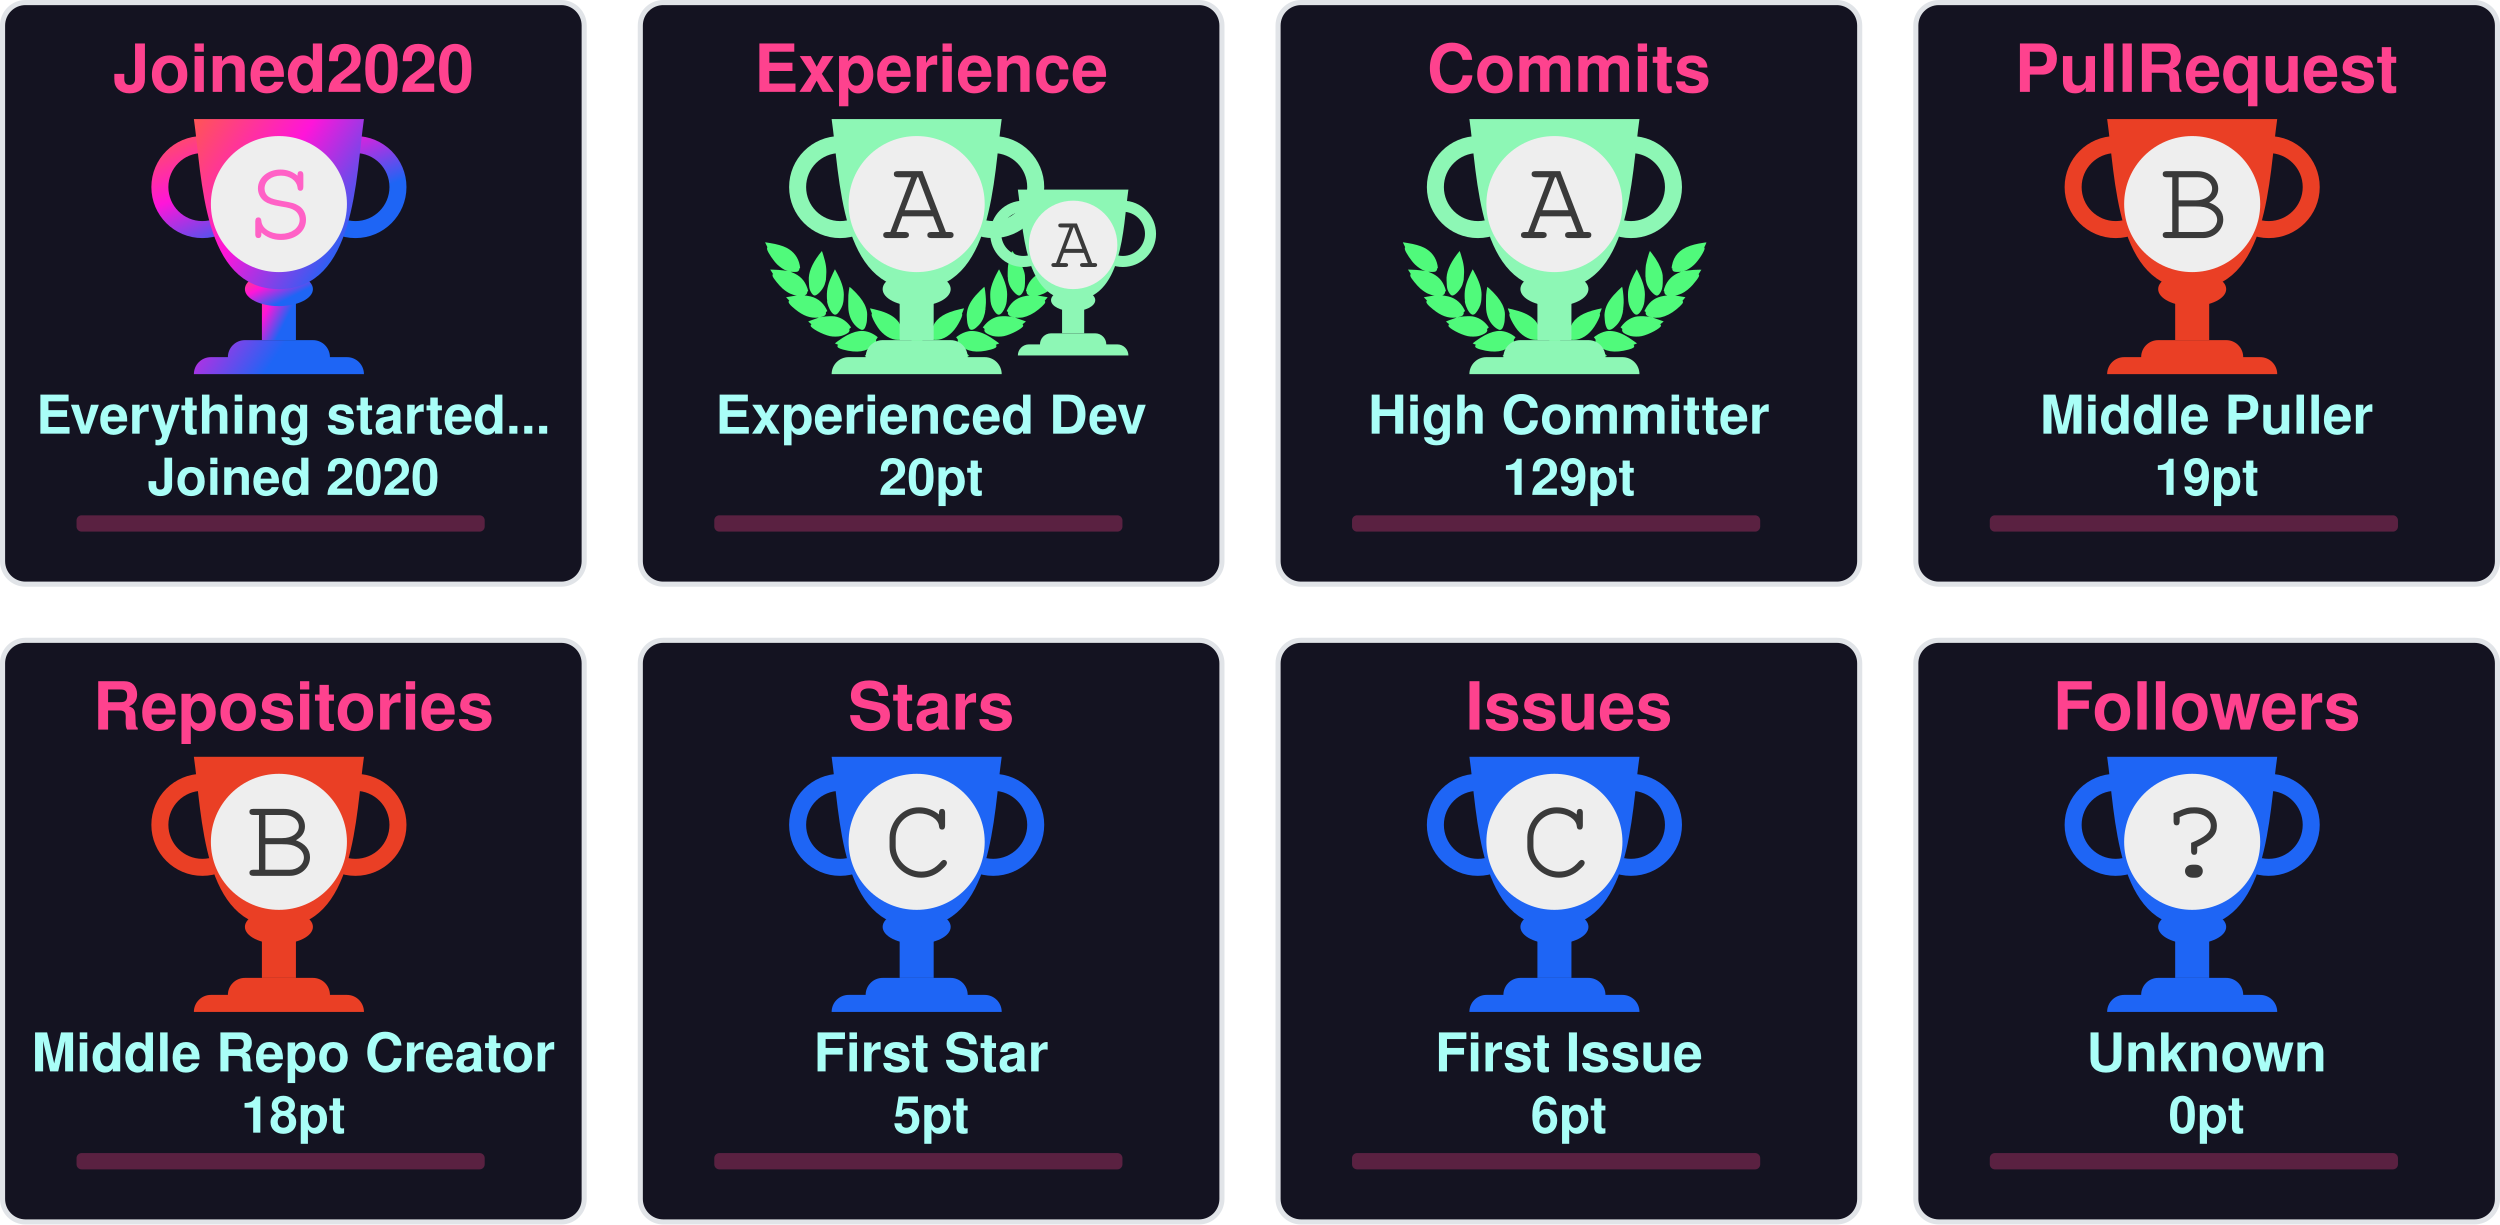
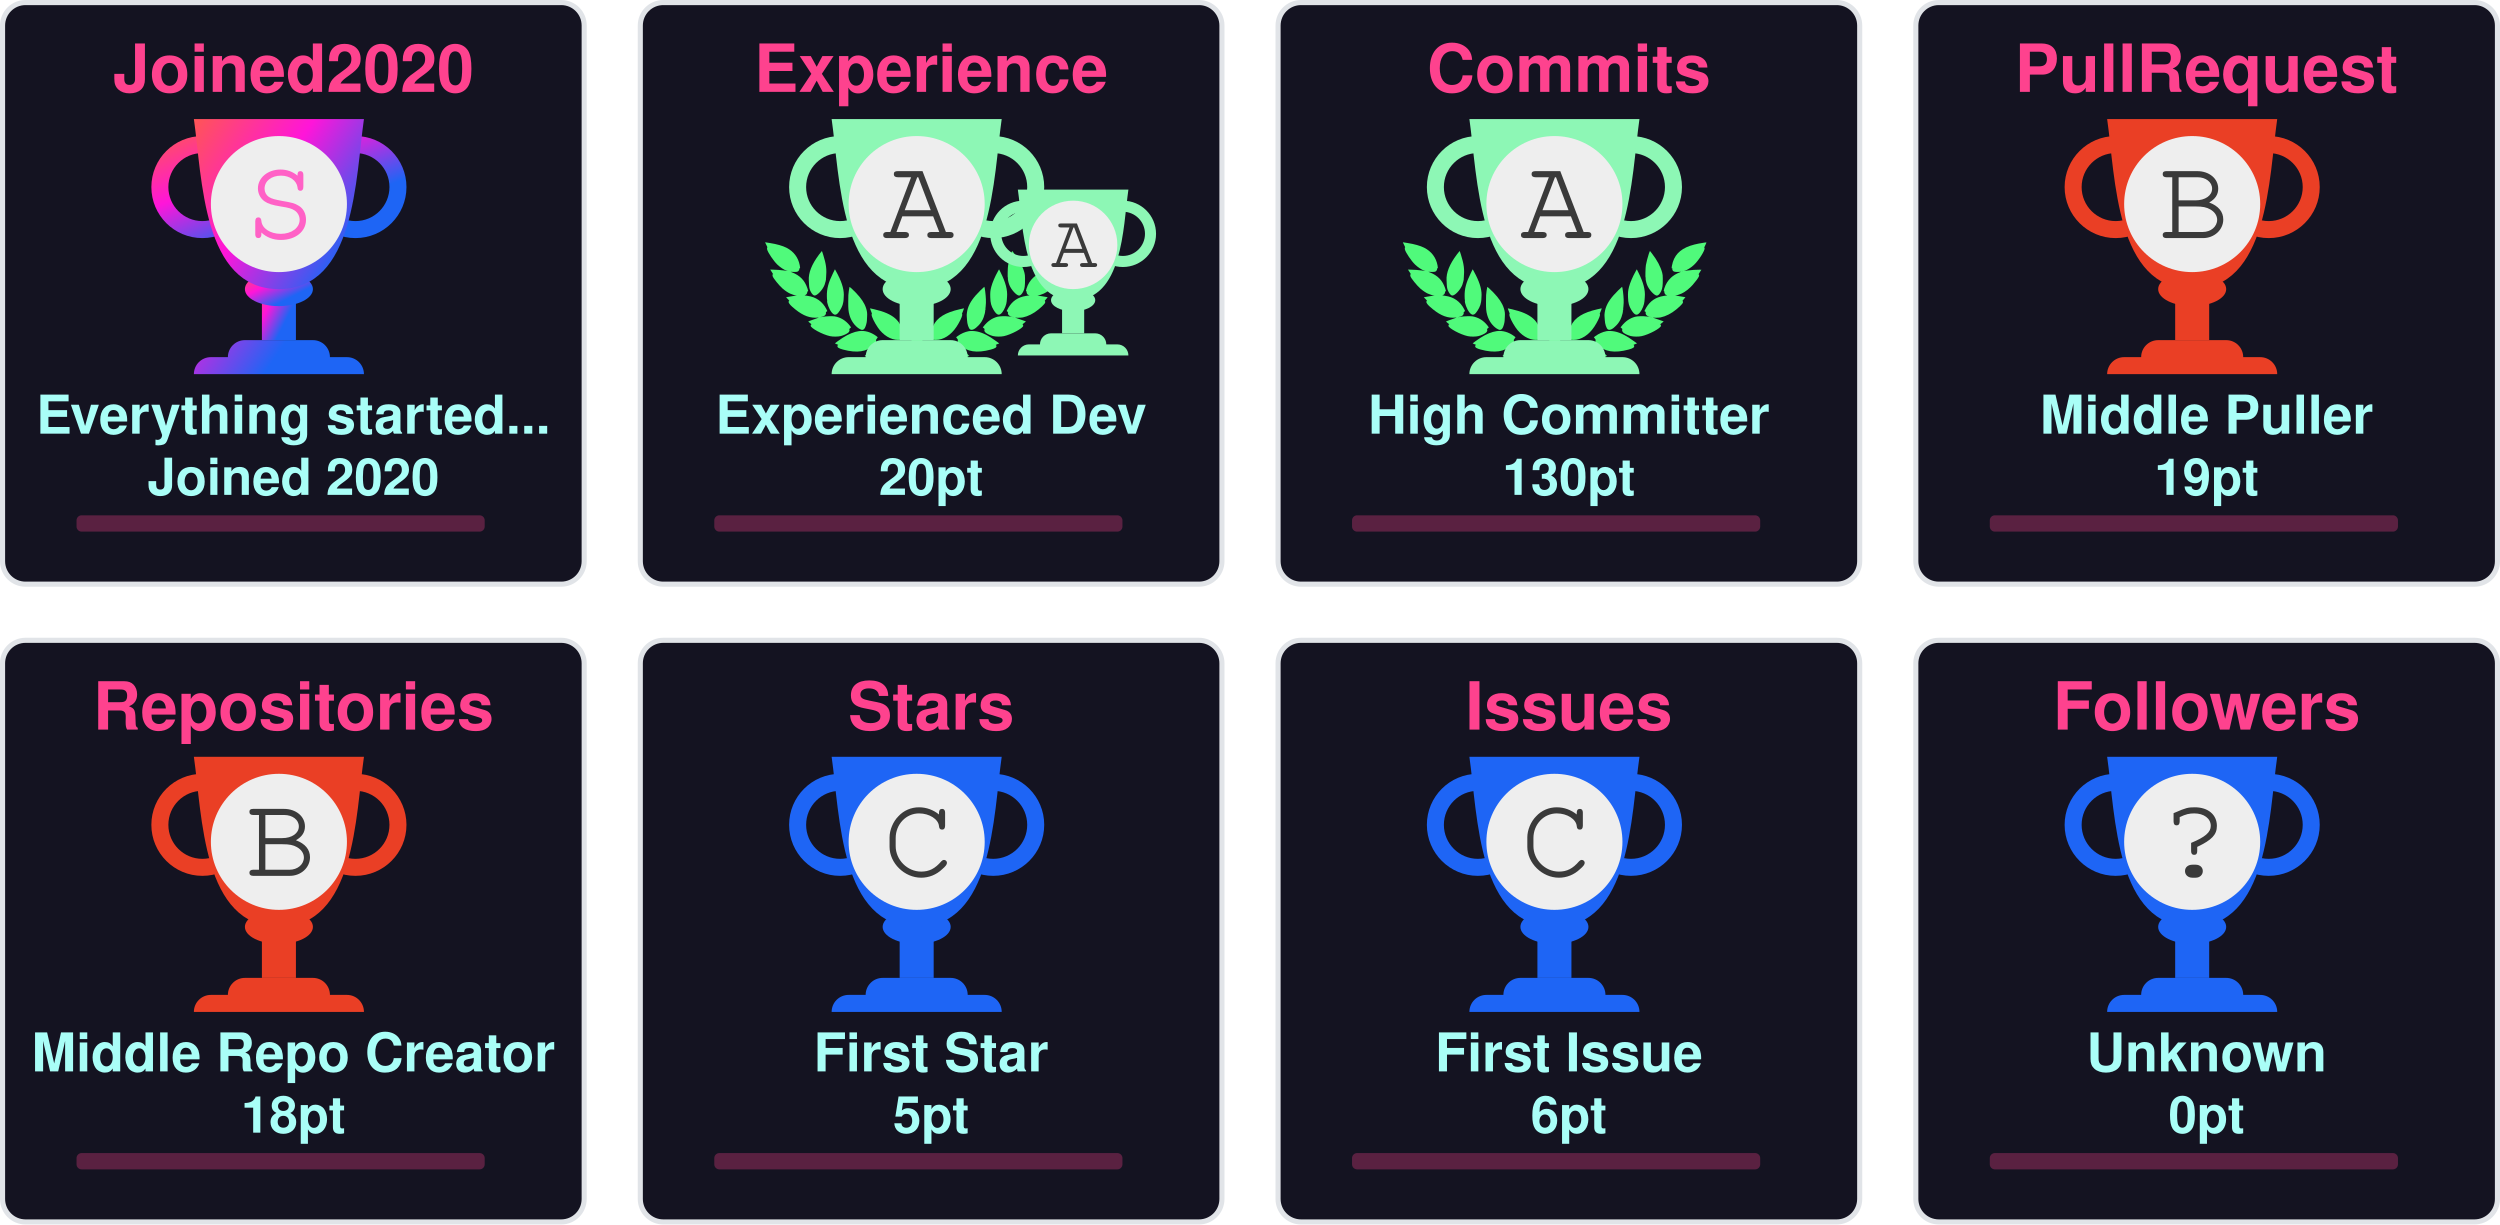
<svg xmlns="http://www.w3.org/2000/svg" width="490" height="240" viewBox="0 0 490 240" fill="none">
  <svg x="0" y="0" width="115" height="115" viewBox="0 0 115 115" fill="none">
    <rect x="0.5" y="0.5" rx="4.5" width="114" height="114" stroke="#e1e4e8" fill="#141321" stroke-opacity="1" fill-opacity="1" />
    <defs>
      <linearGradient id="SECRET" gradientTransform="rotate(45)">
        <stop offset="0%" stop-color="#ff5555" />
        <stop offset="50%" stop-color="#ff15d9" />
        <stop offset="100%" stop-color="#1E65F5" />
      </linearGradient>
    </defs>
    <svg x="28" y="20" width="100" height="100" viewBox="0 0 30 30" fill="url(#SECRET)">
      <path d="M7 10h2v4H7v-4z" />
      <path d="M10 11c0 .552-.895 1-2 1s-2-.448-2-1 .895-1 2-1 2 .448 2 1z" />
      <path fill-rule="evenodd" d="M12.5 3a2 2 0 1 0 0 4 2 2 0 0 0 0-4zm-3 2a3 3 0 1 1 6 0 3 3 0 0 1-6 0zm-6-2a2 2 0 1 0 0 4 2 2 0 0 0 0-4zm-3 2a3 3 0 1 1 6 0 3 3 0 0 1-6 0z" />
      <path d="M3 1h10c-.495 3.467-.5 10-5 10S3.495 4.467 3 1zm0 15a1 1 0 0 1 1-1h8a1 1 0 0 1 1 1H3zm2-1a1 1 0 0 1 1-1h4a1 1 0 0 1 1 1H5z" />
      <circle cx="8" cy="6" r="4" fill="#EEEEEE" />
      <text x="6" y="8" font-family="Courier, Monospace" font-size="7" fill="#ff61c6">S</text>
    </svg>
    <text x="50%" y="18" text-anchor="middle" font-family="Segoe UI,Helvetica,Arial,sans-serif,Apple Color Emoji,Segoe UI Emoji" font-weight="bold" font-size="13" fill="#fe428e">Joined2020</text>
    <text x="50%" y="85" text-anchor="middle" font-family="Segoe UI,Helvetica,Arial,sans-serif,Apple Color Emoji,Segoe UI Emoji" font-weight="bold" font-size="10.5" fill="#a9fef7">Everything started...</text>
    <text x="50%" y="97" text-anchor="middle" font-family="Segoe UI,Helvetica,Arial,sans-serif,Apple Color Emoji,Segoe UI Emoji" font-weight="bold" font-size="10" fill="#a9fef7">Joined 2020</text>
    <style>
    @keyframes Joined2020RankAnimation {
      from {
        width: 0px;
      }
      to {
        width: 80px;
      }
    }
    #Joined2020-rank-progress{
      animation: Joined2020RankAnimation 1s forwards ease-in-out;
    }
    </style>
    <rect x="15" y="101" rx="1" width="80" height="3.2" opacity="0.3" fill="#fe428e" />
    <rect id="Joined2020-rank-progress" x="15" y="101" rx="1" height="3.2" fill="#fe428e" />
  </svg>
  <svg x="125" y="0" width="115" height="115" viewBox="0 0 115 115" fill="none">
    <rect x="0.5" y="0.5" rx="4.5" width="114" height="114" stroke="#e1e4e8" fill="#141321" stroke-opacity="1" fill-opacity="1" />
    <svg width="90pt" height="90pt" viewBox="0 0 100 100" preserveAspectRatio="xMidYMid meet">
      <g transform="translate(20,60) scale(0.004,-0.004)" fill="#50fa7b" stroke="none">
        <path d="M200 5103 c0 -2 18 -40 41 -84 47 -95 62 -132 50 -125 -15 10 -18 -39 -6 -87 31 -121 265 -468 412 -608 124 -119 281 -222 383 -251 36 -10 49 -16 30 -13 -19 3 -78 12 -130 20 -117 17 -353 35 -477 35 l-93 0 53 -82 c72 -112 72 -112 59 -104 -18 11 -26 -41 -13 -84 25 -84 261 -376 404 -502 95 -83 222 -168 304 -205 98 -43 194 -73 242 -74 l46 -1 -45 -8 c-25 -5 -124 -21 -220 -36 -96 -15 -177 -29 -180 -31 -2 -2 0 -7 5 -11 27 -19 138 -144 123 -139 -18 6 -28 -10 -28 -47 0 -38 53 -108 141 -187 349 -313 631 -450 939 -453 63 0 131 2 150 7 19 4 -35 -17 -120 -46 -236 -82 -310 -110 -310 -117 0 -3 29 -28 65 -54 55 -40 102 -84 67 -62 -13 8 -32 -24 -32 -54 0 -99 486 -361 790 -426 125 -27 327 -25 444 4 113 28 261 98 309 145 39 40 56 92 38 124 -8 17 -4 24 29 49 22 16 40 32 40 36 0 4 -26 40 -58 80 -162 203 -368 328 -608 369 -89 15 -368 6 -474 -15 -131 -26 -147 -26 -59 -3 51 13 102 34 122 50 38 29 61 84 51 123 -5 18 1 26 25 39 17 8 31 19 31 23 0 4 -16 38 -35 75 -163 317 -424 501 -781 548 -113 15 -127 19 -91 30 51 14 84 58 89 118 1 20 9 33 20 37 23 7 23 6 -12 114 -108 329 -305 534 -640 662 -41 15 -59 25 -40 21 19 -5 82 -8 140 -8 81 0 113 4 142 18 39 20 73 76 65 107 -3 12 2 20 14 23 23 6 23 21 4 124 -61 320 -249 568 -544 718 -157 79 -394 147 -666 190 -88 13 -170 26 -182 29 -13 2 -23 2 -23 -1z" />
        <path d="M12550 5099 c-232 -36 -334 -55 -445 -84 -484 -122 -761 -346 -880 -712 -26 -79 -57 -242 -48 -255 2 -5 14 -8 26 -9 12 0 16 -3 10 -6 -17 -6 -16 -38 2 -72 25 -49 75 -66 200 -66 61 0 124 4 140 8 17 5 -13 -9 -66 -31 -136 -55 -250 -126 -341 -211 -128 -120 -217 -263 -272 -439 -32 -101 -32 -110 -3 -122 12 -5 17 -9 11 -9 -8 -1 -9 -12 -5 -34 15 -66 41 -95 94 -107 31 -7 31 -7 7 -12 -14 -3 -72 -13 -130 -22 -322 -51 -553 -206 -714 -479 -25 -42 -52 -92 -60 -111 -14 -33 -14 -33 23 -54 20 -12 31 -22 26 -22 -15 0 -17 -39 -4 -78 14 -42 76 -88 130 -97 22 -4 39 -9 36 -11 -2 -2 -55 3 -118 12 -154 22 -395 15 -494 -13 -216 -62 -391 -184 -545 -380 l-41 -52 40 -32 c34 -27 39 -35 30 -51 -17 -33 -1 -85 38 -125 48 -47 196 -117 309 -145 117 -29 319 -31 444 -4 300 64 790 328 790 425 0 29 -18 63 -31 56 -5 -4 -9 -4 -9 -2 0 3 34 29 75 59 41 29 75 56 75 59 0 3 -21 13 -47 22 -349 120 -422 146 -388 140 59 -12 241 -8 310 6 208 43 437 158 636 322 241 199 314 293 265 342 -13 12 -6 24 51 86 36 40 64 73 62 75 -4 2 -107 20 -359 60 -70 12 -77 14 -39 15 48 1 144 31 241 74 139 62 318 202 451 352 104 117 225 279 249 333 21 47 21 99 0 94 -16 -3 -10 9 58 116 l50 77 -72 3 c-91 4 -362 -14 -488 -33 -179 -26 -179 -26 -116 -9 93 26 244 120 365 230 193 174 467 605 443 696 -2 10 -8 15 -13 12 -12 -7 3 30 51 126 23 45 40 85 38 89 -2 4 -23 4 -48 0z m-933 -1185 c-3 -3 -12 -4 -19 -1 -8 3 -5 6 6 6 11 1 17 -2 13 -5z m-1290 -1860 c-3 -3 -12 -4 -19 -1 -8 3 -5 6 6 6 11 1 17 -2 13 -5z m40 -10 c-3 -3 -12 -4 -19 -1 -8 3 -5 6 6 6 11 1 17 -2 13 -5z" />
        <path d="M10242 4632 c-46 -140 -92 -319 -118 -457 -18 -94 -28 -519 -12 -509 4 3 5 -8 2 -25 -8 -40 21 -179 58 -274 75 -195 297 -437 400 -437 57 0 124 70 177 185 53 112 67 224 65 510 -1 120 -5 166 -23 233 -66 252 -206 515 -423 795 -39 51 -74 95 -77 99 -4 4 -26 -50 -49 -120z" />
        <path d="M2407 4612 c-305 -408 -443 -757 -422 -1067 3 -55 8 -140 10 -190 5 -113 30 -204 83 -293 44 -74 88 -118 128 -128 102 -26 339 218 422 433 34 87 67 235 58 258 -3 9 -1 39 5 68 5 28 10 117 10 197 1 155 -15 284 -57 455 -33 137 -117 405 -126 405 -5 0 -55 -62 -111 -138z" />
        <path d="M2970 3839 c-189 -385 -254 -632 -248 -941 2 -86 6 -151 10 -145 5 7 5 -2 2 -19 -19 -98 77 -354 181 -487 76 -96 141 -120 210 -77 70 43 195 240 239 375 20 63 46 197 40 207 -3 4 0 54 6 111 26 257 -51 553 -240 922 -42 83 -87 165 -98 184 l-21 35 -81 -165z" />
        <path d="M9711 3929 c-124 -219 -230 -466 -276 -642 -39 -151 -47 -234 -41 -426 7 -237 39 -357 136 -517 136 -225 233 -251 355 -97 94 121 171 313 181 453 2 36 8 111 13 167 26 288 -56 600 -266 1017 l-60 120 -42 -75z" />
        <path d="M3645 3278 c-2 -7 -14 -78 -27 -158 -19 -123 -22 -188 -23 -430 -2 -309 7 -401 50 -555 66 -232 204 -430 388 -552 120 -80 189 -70 245 34 36 69 74 205 78 283 1 30 5 109 9 175 9 135 -1 213 -41 339 -66 208 -198 406 -429 645 -147 152 -244 237 -250 219z" />
        <path d="M8994 3143 c-289 -284 -435 -492 -514 -732 -32 -100 -55 -261 -45 -330 3 -25 8 -91 10 -146 7 -168 66 -347 129 -387 77 -48 196 11 347 170 94 98 156 199 205 331 37 99 67 234 59 262 -4 11 -2 19 5 19 8 0 10 8 7 21 -3 11 1 77 10 147 10 89 13 172 9 277 -7 191 -48 515 -65 515 -3 0 -74 -66 -157 -147z" />
        <path d="M4501 2358 c52 -129 69 -179 59 -173 -6 4 -10 -12 -10 -42 0 -78 115 -313 252 -514 215 -317 529 -509 832 -509 124 0 166 27 180 112 1 11 8 23 15 27 10 7 11 27 2 98 -66 545 -401 836 -1164 1012 -97 23 -179 41 -182 41 -3 0 5 -24 16 -52z" />
        <path d="M8159 2375 c-609 -138 -940 -344 -1096 -683 -59 -127 -110 -377 -88 -429 5 -10 10 -29 12 -42 13 -75 59 -101 179 -101 316 0 625 196 854 543 110 165 222 395 228 465 3 40 2 53 -7 48 -11 -7 -3 15 53 153 28 68 31 81 19 80 -5 0 -74 -16 -154 -34z" />
        <path d="M4032 1479 c-193 -25 -435 -124 -667 -274 -108 -69 -314 -218 -315 -226 0 -4 28 -16 63 -29 66 -24 92 -40 65 -40 -10 0 -19 -12 -23 -30 -14 -65 45 -105 226 -154 572 -155 982 -93 1270 194 75 74 101 131 81 174 -9 21 -6 31 29 77 21 29 39 55 39 58 0 3 -25 24 -55 46 -229 167 -469 236 -713 204z" />
        <path d="M8513 1476 c-155 -30 -317 -101 -446 -196 l-67 -50 40 -54 c37 -49 40 -56 29 -80 -21 -46 4 -101 80 -176 288 -287 698 -349 1270 -194 180 49 240 89 226 153 -3 16 -14 31 -23 33 -9 2 18 18 61 35 l79 30 -126 92 c-304 223 -550 347 -780 395 -113 23 -257 28 -343 12z" />
        <path d="M6324 1249 c-48 -14 -120 -83 -139 -134 -13 -34 -16 -60 -11 -112 4 -37 6 -84 6 -103 -2 -95 62 -193 145 -220 138 -46 285 52 292 195 1 28 8 71 14 97 10 37 10 60 0 101 -31 139 -167 217 -307 176z" />
        <path d="M5255 1054 c-276 -46 -587 -227 -935 -541 l-54 -50 74 -23 c41 -13 67 -25 58 -27 -23 -6 -34 -48 -20 -78 16 -35 75 -61 188 -84 568 -115 968 -37 1250 243 69 69 110 130 114 171 5 42 0 66 -12 59 -12 -8 -12 -7 39 73 18 29 33 56 33 62 0 15 -49 46 -147 95 -207 104 -386 135 -588 100z" />
        <path d="M7249 1054 c-42 -7 -109 -25 -150 -40 -76 -27 -226 -101 -267 -133 l-24 -18 41 -66 c22 -37 36 -67 31 -67 -18 0 -11 -80 11 -121 11 -22 53 -73 92 -113 279 -282 682 -361 1251 -245 113 23 172 49 188 84 14 30 3 72 -20 77 -9 3 18 15 61 29 l78 24 -93 81 c-362 313 -622 460 -902 509 -106 18 -194 18 -297 -1z" />
      </g>
    </svg>
    <svg x="68" y="35" width="65" height="65" viewBox="0 0 30 30" fill="#8DF7B5">
      <path d="M7 10h2v4H7v-4z" />
      <path d="M10 11c0 .552-.895 1-2 1s-2-.448-2-1 .895-1 2-1 2 .448 2 1z" />
      <path fill-rule="evenodd" d="M12.5 3a2 2 0 1 0 0 4 2 2 0 0 0 0-4zm-3 2a3 3 0 1 1 6 0 3 3 0 0 1-6 0zm-6-2a2 2 0 1 0 0 4 2 2 0 0 0 0-4zm-3 2a3 3 0 1 1 6 0 3 3 0 0 1-6 0z" />
      <path d="M3 1h10c-.495 3.467-.5 10-5 10S3.495 4.467 3 1zm0 15a1 1 0 0 1 1-1h8a1 1 0 0 1 1 1H3zm2-1a1 1 0 0 1 1-1h4a1 1 0 0 1 1 1H5z" />
      <circle cx="8" cy="6" r="4" fill="#EEEEEE" />
      <text x="6" y="8" font-family="Courier, Monospace" font-size="7" fill="#3A3A3A">A</text>
    </svg>
    <defs>
      <linearGradient id="AA" gradientTransform="rotate(45)">
        <stop offset="0%" stop-color="#8DF7B5" />
        <stop offset="70%" stop-color="#8DF7B5" />
        <stop offset="100%" stop-color="#8DF7B5" />
      </linearGradient>
    </defs>
    <svg x="28" y="20" width="100" height="100" viewBox="0 0 30 30" fill="url(#AA)">
      <path d="M7 10h2v4H7v-4z" />
      <path d="M10 11c0 .552-.895 1-2 1s-2-.448-2-1 .895-1 2-1 2 .448 2 1z" />
      <path fill-rule="evenodd" d="M12.5 3a2 2 0 1 0 0 4 2 2 0 0 0 0-4zm-3 2a3 3 0 1 1 6 0 3 3 0 0 1-6 0zm-6-2a2 2 0 1 0 0 4 2 2 0 0 0 0-4zm-3 2a3 3 0 1 1 6 0 3 3 0 0 1-6 0z" />
      <path d="M3 1h10c-.495 3.467-.5 10-5 10S3.495 4.467 3 1zm0 15a1 1 0 0 1 1-1h8a1 1 0 0 1 1 1H3zm2-1a1 1 0 0 1 1-1h4a1 1 0 0 1 1 1H5z" />
      <circle cx="8" cy="6" r="4" fill="#EEEEEE" />
      <text x="6" y="8" font-family="Courier, Monospace" font-size="7" fill="#3A3A3A">A</text>
    </svg>
    <text x="50%" y="18" text-anchor="middle" font-family="Segoe UI,Helvetica,Arial,sans-serif,Apple Color Emoji,Segoe UI Emoji" font-weight="bold" font-size="13" fill="#fe428e">Experience</text>
    <text x="50%" y="85" text-anchor="middle" font-family="Segoe UI,Helvetica,Arial,sans-serif,Apple Color Emoji,Segoe UI Emoji" font-weight="bold" font-size="10.5" fill="#a9fef7">Experienced Dev</text>
    <text x="50%" y="97" text-anchor="middle" font-family="Segoe UI,Helvetica,Arial,sans-serif,Apple Color Emoji,Segoe UI Emoji" font-weight="bold" font-size="10" fill="#a9fef7">20pt</text>
    <style>
    @keyframes ExperienceRankAnimation {
      from {
        width: 0px;
      }
      to {
        width: 16px;
      }
    }
    #Experience-rank-progress{
      animation: ExperienceRankAnimation 1s forwards ease-in-out;
    }
    </style>
    <rect x="15" y="101" rx="1" width="80" height="3.2" opacity="0.3" fill="#fe428e" />
    <rect id="Experience-rank-progress" x="15" y="101" rx="1" height="3.2" fill="#fe428e" />
  </svg>
  <svg x="250" y="0" width="115" height="115" viewBox="0 0 115 115" fill="none">
    <rect x="0.5" y="0.5" rx="4.5" width="114" height="114" stroke="#e1e4e8" fill="#141321" stroke-opacity="1" fill-opacity="1" />
    <svg width="90pt" height="90pt" viewBox="0 0 100 100" preserveAspectRatio="xMidYMid meet">
      <g transform="translate(20,60) scale(0.004,-0.004)" fill="#50fa7b" stroke="none">
        <path d="M200 5103 c0 -2 18 -40 41 -84 47 -95 62 -132 50 -125 -15 10 -18 -39 -6 -87 31 -121 265 -468 412 -608 124 -119 281 -222 383 -251 36 -10 49 -16 30 -13 -19 3 -78 12 -130 20 -117 17 -353 35 -477 35 l-93 0 53 -82 c72 -112 72 -112 59 -104 -18 11 -26 -41 -13 -84 25 -84 261 -376 404 -502 95 -83 222 -168 304 -205 98 -43 194 -73 242 -74 l46 -1 -45 -8 c-25 -5 -124 -21 -220 -36 -96 -15 -177 -29 -180 -31 -2 -2 0 -7 5 -11 27 -19 138 -144 123 -139 -18 6 -28 -10 -28 -47 0 -38 53 -108 141 -187 349 -313 631 -450 939 -453 63 0 131 2 150 7 19 4 -35 -17 -120 -46 -236 -82 -310 -110 -310 -117 0 -3 29 -28 65 -54 55 -40 102 -84 67 -62 -13 8 -32 -24 -32 -54 0 -99 486 -361 790 -426 125 -27 327 -25 444 4 113 28 261 98 309 145 39 40 56 92 38 124 -8 17 -4 24 29 49 22 16 40 32 40 36 0 4 -26 40 -58 80 -162 203 -368 328 -608 369 -89 15 -368 6 -474 -15 -131 -26 -147 -26 -59 -3 51 13 102 34 122 50 38 29 61 84 51 123 -5 18 1 26 25 39 17 8 31 19 31 23 0 4 -16 38 -35 75 -163 317 -424 501 -781 548 -113 15 -127 19 -91 30 51 14 84 58 89 118 1 20 9 33 20 37 23 7 23 6 -12 114 -108 329 -305 534 -640 662 -41 15 -59 25 -40 21 19 -5 82 -8 140 -8 81 0 113 4 142 18 39 20 73 76 65 107 -3 12 2 20 14 23 23 6 23 21 4 124 -61 320 -249 568 -544 718 -157 79 -394 147 -666 190 -88 13 -170 26 -182 29 -13 2 -23 2 -23 -1z" />
        <path d="M12550 5099 c-232 -36 -334 -55 -445 -84 -484 -122 -761 -346 -880 -712 -26 -79 -57 -242 -48 -255 2 -5 14 -8 26 -9 12 0 16 -3 10 -6 -17 -6 -16 -38 2 -72 25 -49 75 -66 200 -66 61 0 124 4 140 8 17 5 -13 -9 -66 -31 -136 -55 -250 -126 -341 -211 -128 -120 -217 -263 -272 -439 -32 -101 -32 -110 -3 -122 12 -5 17 -9 11 -9 -8 -1 -9 -12 -5 -34 15 -66 41 -95 94 -107 31 -7 31 -7 7 -12 -14 -3 -72 -13 -130 -22 -322 -51 -553 -206 -714 -479 -25 -42 -52 -92 -60 -111 -14 -33 -14 -33 23 -54 20 -12 31 -22 26 -22 -15 0 -17 -39 -4 -78 14 -42 76 -88 130 -97 22 -4 39 -9 36 -11 -2 -2 -55 3 -118 12 -154 22 -395 15 -494 -13 -216 -62 -391 -184 -545 -380 l-41 -52 40 -32 c34 -27 39 -35 30 -51 -17 -33 -1 -85 38 -125 48 -47 196 -117 309 -145 117 -29 319 -31 444 -4 300 64 790 328 790 425 0 29 -18 63 -31 56 -5 -4 -9 -4 -9 -2 0 3 34 29 75 59 41 29 75 56 75 59 0 3 -21 13 -47 22 -349 120 -422 146 -388 140 59 -12 241 -8 310 6 208 43 437 158 636 322 241 199 314 293 265 342 -13 12 -6 24 51 86 36 40 64 73 62 75 -4 2 -107 20 -359 60 -70 12 -77 14 -39 15 48 1 144 31 241 74 139 62 318 202 451 352 104 117 225 279 249 333 21 47 21 99 0 94 -16 -3 -10 9 58 116 l50 77 -72 3 c-91 4 -362 -14 -488 -33 -179 -26 -179 -26 -116 -9 93 26 244 120 365 230 193 174 467 605 443 696 -2 10 -8 15 -13 12 -12 -7 3 30 51 126 23 45 40 85 38 89 -2 4 -23 4 -48 0z m-933 -1185 c-3 -3 -12 -4 -19 -1 -8 3 -5 6 6 6 11 1 17 -2 13 -5z m-1290 -1860 c-3 -3 -12 -4 -19 -1 -8 3 -5 6 6 6 11 1 17 -2 13 -5z m40 -10 c-3 -3 -12 -4 -19 -1 -8 3 -5 6 6 6 11 1 17 -2 13 -5z" />
        <path d="M10242 4632 c-46 -140 -92 -319 -118 -457 -18 -94 -28 -519 -12 -509 4 3 5 -8 2 -25 -8 -40 21 -179 58 -274 75 -195 297 -437 400 -437 57 0 124 70 177 185 53 112 67 224 65 510 -1 120 -5 166 -23 233 -66 252 -206 515 -423 795 -39 51 -74 95 -77 99 -4 4 -26 -50 -49 -120z" />
        <path d="M2407 4612 c-305 -408 -443 -757 -422 -1067 3 -55 8 -140 10 -190 5 -113 30 -204 83 -293 44 -74 88 -118 128 -128 102 -26 339 218 422 433 34 87 67 235 58 258 -3 9 -1 39 5 68 5 28 10 117 10 197 1 155 -15 284 -57 455 -33 137 -117 405 -126 405 -5 0 -55 -62 -111 -138z" />
        <path d="M2970 3839 c-189 -385 -254 -632 -248 -941 2 -86 6 -151 10 -145 5 7 5 -2 2 -19 -19 -98 77 -354 181 -487 76 -96 141 -120 210 -77 70 43 195 240 239 375 20 63 46 197 40 207 -3 4 0 54 6 111 26 257 -51 553 -240 922 -42 83 -87 165 -98 184 l-21 35 -81 -165z" />
        <path d="M9711 3929 c-124 -219 -230 -466 -276 -642 -39 -151 -47 -234 -41 -426 7 -237 39 -357 136 -517 136 -225 233 -251 355 -97 94 121 171 313 181 453 2 36 8 111 13 167 26 288 -56 600 -266 1017 l-60 120 -42 -75z" />
        <path d="M3645 3278 c-2 -7 -14 -78 -27 -158 -19 -123 -22 -188 -23 -430 -2 -309 7 -401 50 -555 66 -232 204 -430 388 -552 120 -80 189 -70 245 34 36 69 74 205 78 283 1 30 5 109 9 175 9 135 -1 213 -41 339 -66 208 -198 406 -429 645 -147 152 -244 237 -250 219z" />
        <path d="M8994 3143 c-289 -284 -435 -492 -514 -732 -32 -100 -55 -261 -45 -330 3 -25 8 -91 10 -146 7 -168 66 -347 129 -387 77 -48 196 11 347 170 94 98 156 199 205 331 37 99 67 234 59 262 -4 11 -2 19 5 19 8 0 10 8 7 21 -3 11 1 77 10 147 10 89 13 172 9 277 -7 191 -48 515 -65 515 -3 0 -74 -66 -157 -147z" />
        <path d="M4501 2358 c52 -129 69 -179 59 -173 -6 4 -10 -12 -10 -42 0 -78 115 -313 252 -514 215 -317 529 -509 832 -509 124 0 166 27 180 112 1 11 8 23 15 27 10 7 11 27 2 98 -66 545 -401 836 -1164 1012 -97 23 -179 41 -182 41 -3 0 5 -24 16 -52z" />
        <path d="M8159 2375 c-609 -138 -940 -344 -1096 -683 -59 -127 -110 -377 -88 -429 5 -10 10 -29 12 -42 13 -75 59 -101 179 -101 316 0 625 196 854 543 110 165 222 395 228 465 3 40 2 53 -7 48 -11 -7 -3 15 53 153 28 68 31 81 19 80 -5 0 -74 -16 -154 -34z" />
        <path d="M4032 1479 c-193 -25 -435 -124 -667 -274 -108 -69 -314 -218 -315 -226 0 -4 28 -16 63 -29 66 -24 92 -40 65 -40 -10 0 -19 -12 -23 -30 -14 -65 45 -105 226 -154 572 -155 982 -93 1270 194 75 74 101 131 81 174 -9 21 -6 31 29 77 21 29 39 55 39 58 0 3 -25 24 -55 46 -229 167 -469 236 -713 204z" />
        <path d="M8513 1476 c-155 -30 -317 -101 -446 -196 l-67 -50 40 -54 c37 -49 40 -56 29 -80 -21 -46 4 -101 80 -176 288 -287 698 -349 1270 -194 180 49 240 89 226 153 -3 16 -14 31 -23 33 -9 2 18 18 61 35 l79 30 -126 92 c-304 223 -550 347 -780 395 -113 23 -257 28 -343 12z" />
        <path d="M6324 1249 c-48 -14 -120 -83 -139 -134 -13 -34 -16 -60 -11 -112 4 -37 6 -84 6 -103 -2 -95 62 -193 145 -220 138 -46 285 52 292 195 1 28 8 71 14 97 10 37 10 60 0 101 -31 139 -167 217 -307 176z" />
        <path d="M5255 1054 c-276 -46 -587 -227 -935 -541 l-54 -50 74 -23 c41 -13 67 -25 58 -27 -23 -6 -34 -48 -20 -78 16 -35 75 -61 188 -84 568 -115 968 -37 1250 243 69 69 110 130 114 171 5 42 0 66 -12 59 -12 -8 -12 -7 39 73 18 29 33 56 33 62 0 15 -49 46 -147 95 -207 104 -386 135 -588 100z" />
        <path d="M7249 1054 c-42 -7 -109 -25 -150 -40 -76 -27 -226 -101 -267 -133 l-24 -18 41 -66 c22 -37 36 -67 31 -67 -18 0 -11 -80 11 -121 11 -22 53 -73 92 -113 279 -282 682 -361 1251 -245 113 23 172 49 188 84 14 30 3 72 -20 77 -9 3 18 15 61 29 l78 24 -93 81 c-362 313 -622 460 -902 509 -106 18 -194 18 -297 -1z" />
      </g>
    </svg>
    <defs>
      <linearGradient id="A" gradientTransform="rotate(45)">
        <stop offset="0%" stop-color="#8DF7B5" />
        <stop offset="70%" stop-color="#8DF7B5" />
        <stop offset="100%" stop-color="#8DF7B5" />
      </linearGradient>
    </defs>
    <svg x="28" y="20" width="100" height="100" viewBox="0 0 30 30" fill="url(#A)">
      <path d="M7 10h2v4H7v-4z" />
      <path d="M10 11c0 .552-.895 1-2 1s-2-.448-2-1 .895-1 2-1 2 .448 2 1z" />
      <path fill-rule="evenodd" d="M12.5 3a2 2 0 1 0 0 4 2 2 0 0 0 0-4zm-3 2a3 3 0 1 1 6 0 3 3 0 0 1-6 0zm-6-2a2 2 0 1 0 0 4 2 2 0 0 0 0-4zm-3 2a3 3 0 1 1 6 0 3 3 0 0 1-6 0z" />
      <path d="M3 1h10c-.495 3.467-.5 10-5 10S3.495 4.467 3 1zm0 15a1 1 0 0 1 1-1h8a1 1 0 0 1 1 1H3zm2-1a1 1 0 0 1 1-1h4a1 1 0 0 1 1 1H5z" />
      <circle cx="8" cy="6" r="4" fill="#EEEEEE" />
      <text x="6" y="8" font-family="Courier, Monospace" font-size="7" fill="#3A3A3A">A</text>
    </svg>
    <text x="50%" y="18" text-anchor="middle" font-family="Segoe UI,Helvetica,Arial,sans-serif,Apple Color Emoji,Segoe UI Emoji" font-weight="bold" font-size="13" fill="#fe428e">Commits</text>
    <text x="50%" y="85" text-anchor="middle" font-family="Segoe UI,Helvetica,Arial,sans-serif,Apple Color Emoji,Segoe UI Emoji" font-weight="bold" font-size="10.5" fill="#a9fef7">High Committer</text>
-     <text x="50%" y="97" text-anchor="middle" font-family="Segoe UI,Helvetica,Arial,sans-serif,Apple Color Emoji,Segoe UI Emoji" font-weight="bold" font-size="10" fill="#a9fef7">129pt</text>
+     <text x="50%" y="97" text-anchor="middle" font-family="Segoe UI,Helvetica,Arial,sans-serif,Apple Color Emoji,Segoe UI Emoji" font-weight="bold" font-size="10" fill="#a9fef7">130pt</text>
    <style>
    @keyframes CommitsRankAnimation {
      from {
        width: 0px;
      }
      to {
-         width: 23.2px;
+         width: 24px;
      }
    }
    #Commits-rank-progress{
      animation: CommitsRankAnimation 1s forwards ease-in-out;
    }
    </style>
    <rect x="15" y="101" rx="1" width="80" height="3.2" opacity="0.3" fill="#fe428e" />
    <rect id="Commits-rank-progress" x="15" y="101" rx="1" height="3.2" fill="#fe428e" />
  </svg>
  <svg x="375" y="0" width="115" height="115" viewBox="0 0 115 115" fill="none">
    <rect x="0.5" y="0.5" rx="4.5" width="114" height="114" stroke="#e1e4e8" fill="#141321" stroke-opacity="1" fill-opacity="1" />
    <defs>
      <linearGradient id="B" gradientTransform="rotate(45)">
        <stop offset="0%" stop-color="#EA3F25" />
        <stop offset="70%" stop-color="#EA3F25" />
        <stop offset="100%" stop-color="#EA3F25" />
      </linearGradient>
    </defs>
    <svg x="28" y="20" width="100" height="100" viewBox="0 0 30 30" fill="url(#B)">
      <path d="M7 10h2v4H7v-4z" />
      <path d="M10 11c0 .552-.895 1-2 1s-2-.448-2-1 .895-1 2-1 2 .448 2 1z" />
      <path fill-rule="evenodd" d="M12.5 3a2 2 0 1 0 0 4 2 2 0 0 0 0-4zm-3 2a3 3 0 1 1 6 0 3 3 0 0 1-6 0zm-6-2a2 2 0 1 0 0 4 2 2 0 0 0 0-4zm-3 2a3 3 0 1 1 6 0 3 3 0 0 1-6 0z" />
      <path d="M3 1h10c-.495 3.467-.5 10-5 10S3.495 4.467 3 1zm0 15a1 1 0 0 1 1-1h8a1 1 0 0 1 1 1H3zm2-1a1 1 0 0 1 1-1h4a1 1 0 0 1 1 1H5z" />
      <circle cx="8" cy="6" r="4" fill="#EEEEEE" />
      <text x="6" y="8" font-family="Courier, Monospace" font-size="7" fill="#3A3A3A">B</text>
    </svg>
    <text x="50%" y="18" text-anchor="middle" font-family="Segoe UI,Helvetica,Arial,sans-serif,Apple Color Emoji,Segoe UI Emoji" font-weight="bold" font-size="13" fill="#fe428e">PullRequest</text>
    <text x="50%" y="85" text-anchor="middle" font-family="Segoe UI,Helvetica,Arial,sans-serif,Apple Color Emoji,Segoe UI Emoji" font-weight="bold" font-size="10.5" fill="#a9fef7">Middle Puller</text>
    <text x="50%" y="97" text-anchor="middle" font-family="Segoe UI,Helvetica,Arial,sans-serif,Apple Color Emoji,Segoe UI Emoji" font-weight="bold" font-size="10" fill="#a9fef7">19pt</text>
    <style>
    @keyframes PullRequestRankAnimation {
      from {
        width: 0px;
      }
      to {
        width: 72px;
      }
    }
    #PullRequest-rank-progress{
      animation: PullRequestRankAnimation 1s forwards ease-in-out;
    }
    </style>
    <rect x="15" y="101" rx="1" width="80" height="3.2" opacity="0.3" fill="#fe428e" />
    <rect id="PullRequest-rank-progress" x="15" y="101" rx="1" height="3.2" fill="#fe428e" />
  </svg>
  <svg x="0" y="125" width="115" height="115" viewBox="0 0 115 115" fill="none">
    <rect x="0.5" y="0.5" rx="4.5" width="114" height="114" stroke="#e1e4e8" fill="#141321" stroke-opacity="1" fill-opacity="1" />
    <defs>
      <linearGradient id="B" gradientTransform="rotate(45)">
        <stop offset="0%" stop-color="#EA3F25" />
        <stop offset="70%" stop-color="#EA3F25" />
        <stop offset="100%" stop-color="#EA3F25" />
      </linearGradient>
    </defs>
    <svg x="28" y="20" width="100" height="100" viewBox="0 0 30 30" fill="url(#B)">
      <path d="M7 10h2v4H7v-4z" />
      <path d="M10 11c0 .552-.895 1-2 1s-2-.448-2-1 .895-1 2-1 2 .448 2 1z" />
      <path fill-rule="evenodd" d="M12.5 3a2 2 0 1 0 0 4 2 2 0 0 0 0-4zm-3 2a3 3 0 1 1 6 0 3 3 0 0 1-6 0zm-6-2a2 2 0 1 0 0 4 2 2 0 0 0 0-4zm-3 2a3 3 0 1 1 6 0 3 3 0 0 1-6 0z" />
      <path d="M3 1h10c-.495 3.467-.5 10-5 10S3.495 4.467 3 1zm0 15a1 1 0 0 1 1-1h8a1 1 0 0 1 1 1H3zm2-1a1 1 0 0 1 1-1h4a1 1 0 0 1 1 1H5z" />
      <circle cx="8" cy="6" r="4" fill="#EEEEEE" />
      <text x="6" y="8" font-family="Courier, Monospace" font-size="7" fill="#3A3A3A">B</text>
    </svg>
    <text x="50%" y="18" text-anchor="middle" font-family="Segoe UI,Helvetica,Arial,sans-serif,Apple Color Emoji,Segoe UI Emoji" font-weight="bold" font-size="13" fill="#fe428e">Repositories</text>
    <text x="50%" y="85" text-anchor="middle" font-family="Segoe UI,Helvetica,Arial,sans-serif,Apple Color Emoji,Segoe UI Emoji" font-weight="bold" font-size="10.5" fill="#a9fef7">Middle Repo Creator</text>
    <text x="50%" y="97" text-anchor="middle" font-family="Segoe UI,Helvetica,Arial,sans-serif,Apple Color Emoji,Segoe UI Emoji" font-weight="bold" font-size="10" fill="#a9fef7">18pt</text>
    <style>
    @keyframes RepositoriesRankAnimation {
      from {
        width: 0px;
      }
      to {
        width: 64px;
      }
    }
    #Repositories-rank-progress{
      animation: RepositoriesRankAnimation 1s forwards ease-in-out;
    }
    </style>
    <rect x="15" y="101" rx="1" width="80" height="3.2" opacity="0.3" fill="#fe428e" />
    <rect id="Repositories-rank-progress" x="15" y="101" rx="1" height="3.2" fill="#fe428e" />
  </svg>
  <svg x="125" y="125" width="115" height="115" viewBox="0 0 115 115" fill="none">
    <rect x="0.5" y="0.5" rx="4.5" width="114" height="114" stroke="#e1e4e8" fill="#141321" stroke-opacity="1" fill-opacity="1" />
    <defs>
      <linearGradient id="C" gradientTransform="rotate(45)">
        <stop offset="0%" stop-color="#1E65F5" />
        <stop offset="50%" stop-color="#1E65F5" />
        <stop offset="100%" stop-color="#1E65F5" />
      </linearGradient>
    </defs>
    <svg x="28" y="20" width="100" height="100" viewBox="0 0 30 30" fill="url(#C)">
      <path d="M7 10h2v4H7v-4z" />
      <path d="M10 11c0 .552-.895 1-2 1s-2-.448-2-1 .895-1 2-1 2 .448 2 1z" />
      <path fill-rule="evenodd" d="M12.5 3a2 2 0 1 0 0 4 2 2 0 0 0 0-4zm-3 2a3 3 0 1 1 6 0 3 3 0 0 1-6 0zm-6-2a2 2 0 1 0 0 4 2 2 0 0 0 0-4zm-3 2a3 3 0 1 1 6 0 3 3 0 0 1-6 0z" />
      <path d="M3 1h10c-.495 3.467-.5 10-5 10S3.495 4.467 3 1zm0 15a1 1 0 0 1 1-1h8a1 1 0 0 1 1 1H3zm2-1a1 1 0 0 1 1-1h4a1 1 0 0 1 1 1H5z" />
      <circle cx="8" cy="6" r="4" fill="#EEEEEE" />
      <text x="6" y="8" font-family="Courier, Monospace" font-size="7" fill="#3A3A3A">C</text>
    </svg>
    <text x="50%" y="18" text-anchor="middle" font-family="Segoe UI,Helvetica,Arial,sans-serif,Apple Color Emoji,Segoe UI Emoji" font-weight="bold" font-size="13" fill="#fe428e">Stars</text>
    <text x="50%" y="85" text-anchor="middle" font-family="Segoe UI,Helvetica,Arial,sans-serif,Apple Color Emoji,Segoe UI Emoji" font-weight="bold" font-size="10.5" fill="#a9fef7">First Star</text>
    <text x="50%" y="97" text-anchor="middle" font-family="Segoe UI,Helvetica,Arial,sans-serif,Apple Color Emoji,Segoe UI Emoji" font-weight="bold" font-size="10" fill="#a9fef7">5pt</text>
    <style>
    @keyframes StarsRankAnimation {
      from {
        width: 0px;
      }
      to {
        width: 35.556px;
      }
    }
    #Stars-rank-progress{
      animation: StarsRankAnimation 1s forwards ease-in-out;
    }
    </style>
    <rect x="15" y="101" rx="1" width="80" height="3.2" opacity="0.3" fill="#fe428e" />
    <rect id="Stars-rank-progress" x="15" y="101" rx="1" height="3.2" fill="#fe428e" />
  </svg>
  <svg x="250" y="125" width="115" height="115" viewBox="0 0 115 115" fill="none">
    <rect x="0.5" y="0.5" rx="4.5" width="114" height="114" stroke="#e1e4e8" fill="#141321" stroke-opacity="1" fill-opacity="1" />
    <defs>
      <linearGradient id="C" gradientTransform="rotate(45)">
        <stop offset="0%" stop-color="#1E65F5" />
        <stop offset="50%" stop-color="#1E65F5" />
        <stop offset="100%" stop-color="#1E65F5" />
      </linearGradient>
    </defs>
    <svg x="28" y="20" width="100" height="100" viewBox="0 0 30 30" fill="url(#C)">
      <path d="M7 10h2v4H7v-4z" />
      <path d="M10 11c0 .552-.895 1-2 1s-2-.448-2-1 .895-1 2-1 2 .448 2 1z" />
      <path fill-rule="evenodd" d="M12.5 3a2 2 0 1 0 0 4 2 2 0 0 0 0-4zm-3 2a3 3 0 1 1 6 0 3 3 0 0 1-6 0zm-6-2a2 2 0 1 0 0 4 2 2 0 0 0 0-4zm-3 2a3 3 0 1 1 6 0 3 3 0 0 1-6 0z" />
      <path d="M3 1h10c-.495 3.467-.5 10-5 10S3.495 4.467 3 1zm0 15a1 1 0 0 1 1-1h8a1 1 0 0 1 1 1H3zm2-1a1 1 0 0 1 1-1h4a1 1 0 0 1 1 1H5z" />
      <circle cx="8" cy="6" r="4" fill="#EEEEEE" />
      <text x="6" y="8" font-family="Courier, Monospace" font-size="7" fill="#3A3A3A">C</text>
    </svg>
    <text x="50%" y="18" text-anchor="middle" font-family="Segoe UI,Helvetica,Arial,sans-serif,Apple Color Emoji,Segoe UI Emoji" font-weight="bold" font-size="13" fill="#fe428e">Issues</text>
    <text x="50%" y="85" text-anchor="middle" font-family="Segoe UI,Helvetica,Arial,sans-serif,Apple Color Emoji,Segoe UI Emoji" font-weight="bold" font-size="10.5" fill="#a9fef7">First Issue</text>
    <text x="50%" y="97" text-anchor="middle" font-family="Segoe UI,Helvetica,Arial,sans-serif,Apple Color Emoji,Segoe UI Emoji" font-weight="bold" font-size="10" fill="#a9fef7">6pt</text>
    <style>
    @keyframes IssuesRankAnimation {
      from {
        width: 0px;
      }
      to {
        width: 44.444px;
      }
    }
    #Issues-rank-progress{
      animation: IssuesRankAnimation 1s forwards ease-in-out;
    }
    </style>
    <rect x="15" y="101" rx="1" width="80" height="3.2" opacity="0.3" fill="#fe428e" />
    <rect id="Issues-rank-progress" x="15" y="101" rx="1" height="3.2" fill="#fe428e" />
  </svg>
  <svg x="375" y="125" width="115" height="115" viewBox="0 0 115 115" fill="none">
    <rect x="0.5" y="0.5" rx="4.5" width="114" height="114" stroke="#e1e4e8" fill="#141321" stroke-opacity="1" fill-opacity="1" />
    <defs>
      <linearGradient id="?" gradientTransform="rotate(45)">
        <stop offset="0%" stop-color="#1E65F5" />
        <stop offset="50%" stop-color="#1E65F5" />
        <stop offset="100%" stop-color="#1E65F5" />
      </linearGradient>
    </defs>
    <svg x="28" y="20" width="100" height="100" viewBox="0 0 30 30" fill="url(#?)">
      <path d="M7 10h2v4H7v-4z" />
      <path d="M10 11c0 .552-.895 1-2 1s-2-.448-2-1 .895-1 2-1 2 .448 2 1z" />
      <path fill-rule="evenodd" d="M12.5 3a2 2 0 1 0 0 4 2 2 0 0 0 0-4zm-3 2a3 3 0 1 1 6 0 3 3 0 0 1-6 0zm-6-2a2 2 0 1 0 0 4 2 2 0 0 0 0-4zm-3 2a3 3 0 1 1 6 0 3 3 0 0 1-6 0z" />
      <path d="M3 1h10c-.495 3.467-.5 10-5 10S3.495 4.467 3 1zm0 15a1 1 0 0 1 1-1h8a1 1 0 0 1 1 1H3zm2-1a1 1 0 0 1 1-1h4a1 1 0 0 1 1 1H5z" />
      <circle cx="8" cy="6" r="4" fill="#EEEEEE" />
      <text x="6" y="8" font-family="Courier, Monospace" font-size="7" fill="#3A3A3A">?</text>
    </svg>
    <text x="50%" y="18" text-anchor="middle" font-family="Segoe UI,Helvetica,Arial,sans-serif,Apple Color Emoji,Segoe UI Emoji" font-weight="bold" font-size="13" fill="#fe428e">Followers</text>
    <text x="50%" y="85" text-anchor="middle" font-family="Segoe UI,Helvetica,Arial,sans-serif,Apple Color Emoji,Segoe UI Emoji" font-weight="bold" font-size="10.5" fill="#a9fef7">Unknown</text>
    <text x="50%" y="97" text-anchor="middle" font-family="Segoe UI,Helvetica,Arial,sans-serif,Apple Color Emoji,Segoe UI Emoji" font-weight="bold" font-size="10" fill="#a9fef7">0pt</text>
    <style>
    @keyframes FollowersRankAnimation {
      from {
        width: 0px;
      }
      to {
        width: 0px;
      }
    }
    #Followers-rank-progress{
      animation: FollowersRankAnimation 1s forwards ease-in-out;
    }
    </style>
    <rect x="15" y="101" rx="1" width="80" height="3.2" opacity="0.3" fill="#fe428e" />
    <rect id="Followers-rank-progress" x="15" y="101" rx="1" height="3.2" fill="#fe428e" />
  </svg>
  <svg x="0" y="250" width="115" height="115" viewBox="0 0 115 115" fill="none">
    <rect x="0.5" y="0.5" rx="4.5" width="114" height="114" stroke="#e1e4e8" fill="#141321" stroke-opacity="1" fill-opacity="1" />
    <defs>
      <linearGradient id="?" gradientTransform="rotate(45)">
        <stop offset="0%" stop-color="#1E65F5" />
        <stop offset="50%" stop-color="#1E65F5" />
        <stop offset="100%" stop-color="#1E65F5" />
      </linearGradient>
    </defs>
    <svg x="28" y="20" width="100" height="100" viewBox="0 0 30 30" fill="url(#?)">
      <path d="M7 10h2v4H7v-4z" />
      <path d="M10 11c0 .552-.895 1-2 1s-2-.448-2-1 .895-1 2-1 2 .448 2 1z" />
      <path fill-rule="evenodd" d="M12.5 3a2 2 0 1 0 0 4 2 2 0 0 0 0-4zm-3 2a3 3 0 1 1 6 0 3 3 0 0 1-6 0zm-6-2a2 2 0 1 0 0 4 2 2 0 0 0 0-4zm-3 2a3 3 0 1 1 6 0 3 3 0 0 1-6 0z" />
      <path d="M3 1h10c-.495 3.467-.5 10-5 10S3.495 4.467 3 1zm0 15a1 1 0 0 1 1-1h8a1 1 0 0 1 1 1H3zm2-1a1 1 0 0 1 1-1h4a1 1 0 0 1 1 1H5z" />
      <circle cx="8" cy="6" r="4" fill="#EEEEEE" />
      <text x="6" y="8" font-family="Courier, Monospace" font-size="7" fill="#3A3A3A">?</text>
    </svg>
    <text x="50%" y="18" text-anchor="middle" font-family="Segoe UI,Helvetica,Arial,sans-serif,Apple Color Emoji,Segoe UI Emoji" font-weight="bold" font-size="13" fill="#fe428e">Reviews</text>
    <text x="50%" y="85" text-anchor="middle" font-family="Segoe UI,Helvetica,Arial,sans-serif,Apple Color Emoji,Segoe UI Emoji" font-weight="bold" font-size="10.5" fill="#a9fef7">Unknown</text>
    <text x="50%" y="97" text-anchor="middle" font-family="Segoe UI,Helvetica,Arial,sans-serif,Apple Color Emoji,Segoe UI Emoji" font-weight="bold" font-size="10" fill="#a9fef7">0pt</text>
    <style>
    @keyframes ReviewsRankAnimation {
      from {
        width: 0px;
      }
      to {
        width: 0px;
      }
    }
    #Reviews-rank-progress{
      animation: ReviewsRankAnimation 1s forwards ease-in-out;
    }
    </style>
    <rect x="15" y="101" rx="1" width="80" height="3.2" opacity="0.3" fill="#fe428e" />
    <rect id="Reviews-rank-progress" x="15" y="101" rx="1" height="3.2" fill="#fe428e" />
  </svg>
</svg>
